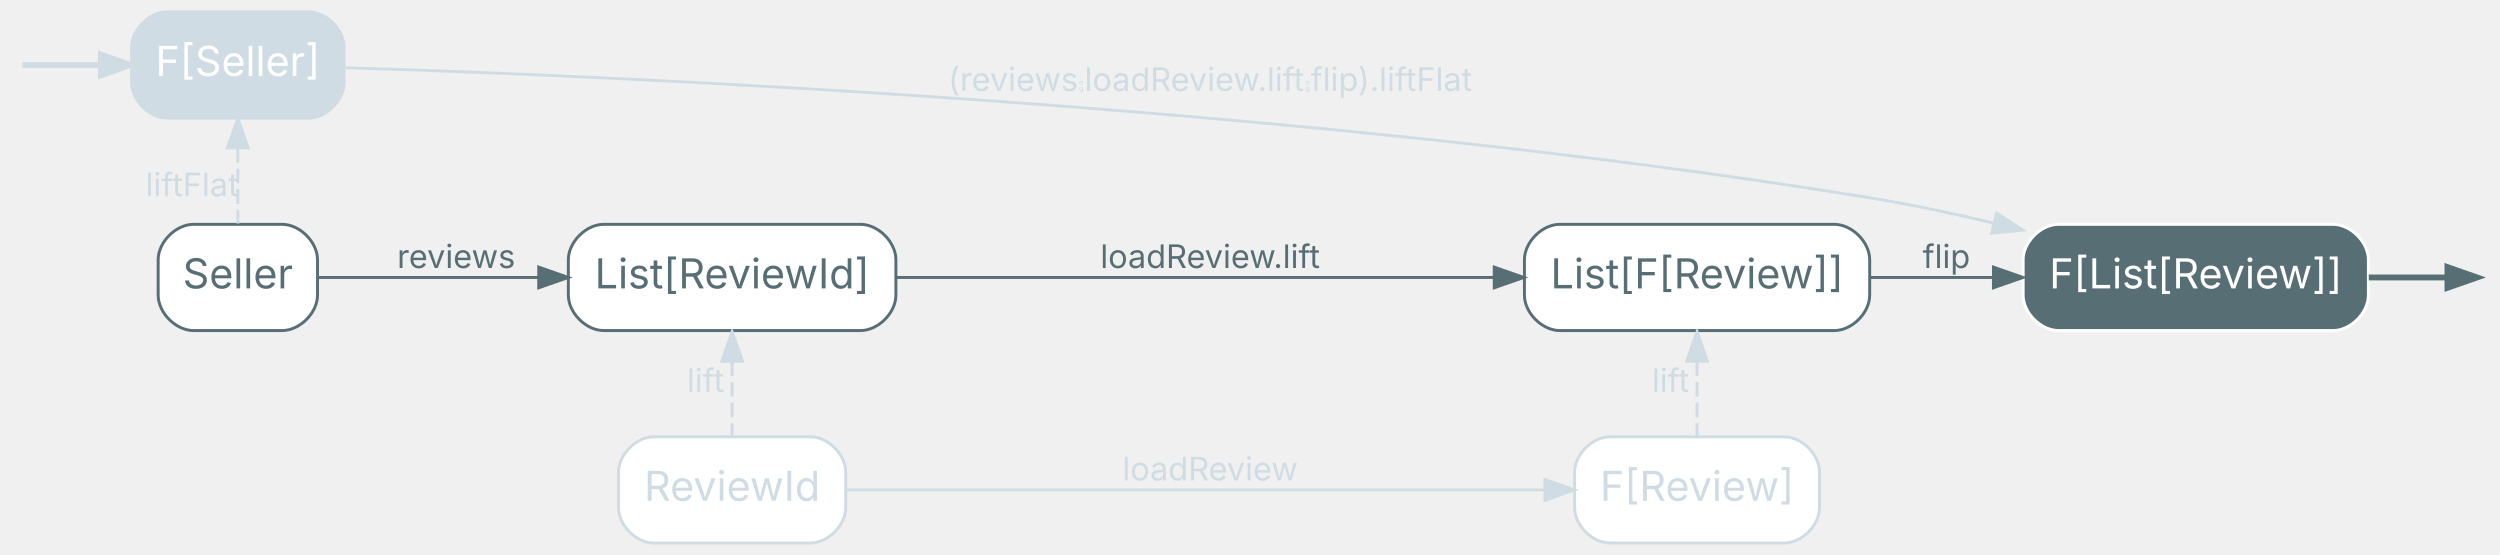
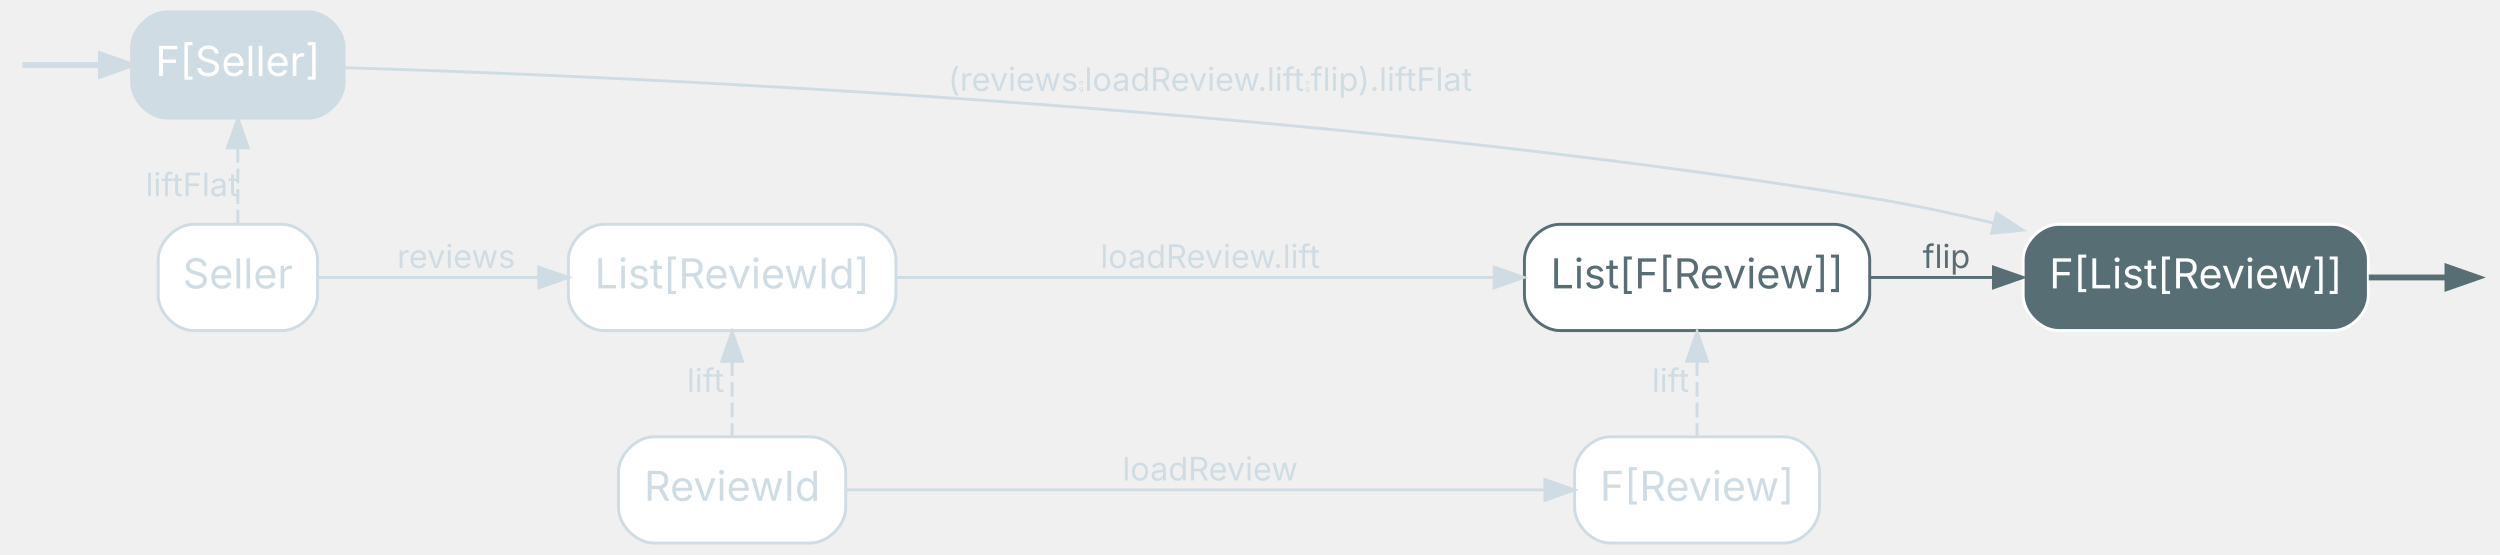
<svg xmlns="http://www.w3.org/2000/svg" width="847pt" height="188pt" viewBox="0.00 0.00 847.20 188.00">
  <g id="graph0" class="graph" transform="scale(1 1) rotate(0) translate(4 184)">
    <g id="node3" class="node start,disabled">
      <path fill="#d0dce3" stroke="#d0dce3" d="M100.6,-180C100.6,-180 52.6,-180 52.6,-180 46.6,-180 40.6,-174 40.6,-168 40.6,-168 40.6,-156 40.6,-156 40.6,-150 46.6,-144 52.6,-144 52.6,-144 100.6,-144 100.6,-144 106.6,-144 112.6,-150 112.6,-156 112.6,-156 112.6,-168 112.6,-168 112.6,-174 106.6,-180 100.6,-180" />
      <text text-anchor="middle" x="76.6" y="-158.3" font-family="Inter,Arial" font-size="14.00" fill="#ffffff">F[Seller]</text>
    </g>
    <g id="edge4" class="edge start,disabled">
      <path fill="none" stroke="#d0dce3" stroke-width="2" d="M3.62,-162C6.63,-162 17.55,-162 30.01,-162" />
      <polygon fill="#d0dce3" stroke="#d0dce3" stroke-width="2" points="30.21,-165.5 40.21,-162 30.21,-158.5 30.21,-165.5" />
    </g>
-     <g id="node4" class="node">
-       <path fill="#ffffff" stroke="#586e75" d="M91.6,-108C91.6,-108 61.6,-108 61.6,-108 55.6,-108 49.6,-102 49.6,-96 49.6,-96 49.6,-84 49.6,-84 49.6,-78 55.6,-72 61.6,-72 61.6,-72 91.6,-72 91.6,-72 97.6,-72 103.6,-78 103.6,-84 103.6,-84 103.6,-96 103.6,-96 103.6,-102 97.6,-108 91.6,-108" />
-       <text text-anchor="middle" x="76.6" y="-86.3" font-family="Inter,Arial" font-size="14.00" fill="#586e75">Seller</text>
+     <g id="node4" class="node disabled">
+       <path fill="#ffffff" stroke="#d0dce3" d="M91.6,-108C91.6,-108 61.6,-108 61.6,-108 55.6,-108 49.6,-102 49.6,-96 49.6,-96 49.6,-84 49.6,-84 49.6,-78 55.6,-72 61.6,-72 61.6,-72 91.6,-72 91.6,-72 97.6,-72 103.6,-78 103.6,-84 103.6,-84 103.6,-96 103.6,-96 103.6,-102 97.6,-108 91.6,-108" />
+       <text text-anchor="middle" x="76.6" y="-86.3" font-family="Inter,Arial" font-size="14.00" fill="#d0dce3">Seller</text>
    </g>
    <g id="edge1" class="edge lift,disabled">
      <path fill="none" stroke="#d0dce3" stroke-dasharray="5,2" d="M76.6,-133.92C76.6,-125.37 76.6,-116.83 76.6,-108.28" />
      <polygon fill="#d0dce3" stroke="#d0dce3" points="73.1,-133.95 76.6,-143.95 80.1,-133.95 73.1,-133.95" />
      <text text-anchor="middle" x="61.1" y="-117.51" font-family="Inter,Arial" font-size="11.00" fill="#d0dce3">liftFlat</text>
    </g>
    <g id="node7" class="node goal">
      <path fill="#586e75" stroke="#ffffff" d="M786.6,-108C786.6,-108 693.6,-108 693.6,-108 687.6,-108 681.6,-102 681.6,-96 681.6,-96 681.6,-84 681.6,-84 681.6,-78 687.6,-72 693.6,-72 693.6,-72 786.6,-72 786.6,-72 792.6,-72 798.6,-78 798.6,-84 798.6,-84 798.6,-96 798.6,-96 798.6,-102 792.6,-108 786.6,-108" />
      <text text-anchor="middle" x="740.1" y="-86.3" font-family="Inter,Arial" font-size="14.00" fill="#ffffff">F[List[Review]]</text>
    </g>
    <g id="edge10" class="edge disabled">
      <path fill="none" stroke="#d0dce3" d="M112.71,-161.09C200.43,-158.39 436.01,-148.55 629.6,-117 643.28,-114.77 657.78,-111.71 671.58,-108.44" />
      <polygon fill="#d0dce3" stroke="#d0dce3" points="672.6,-111.8 681.49,-106.04 670.95,-105 672.6,-111.8" />
      <text text-anchor="middle" x="406.1" y="-153.2" font-family="Inter,Arial" font-size="11.00" fill="#d0dce3">(reviews⨾loadReview.lift⨾flip).liftFlat</text>
    </g>
-     <g id="node5" class="node">
-       <path fill="#ffffff" stroke="#586e75" d="M287.6,-108C287.6,-108 200.6,-108 200.6,-108 194.6,-108 188.6,-102 188.6,-96 188.6,-96 188.6,-84 188.6,-84 188.6,-78 194.6,-72 200.6,-72 200.6,-72 287.6,-72 287.6,-72 293.6,-72 299.6,-78 299.6,-84 299.6,-84 299.6,-96 299.6,-96 299.6,-102 293.6,-108 287.6,-108" />
-       <text text-anchor="middle" x="244.1" y="-86.3" font-family="Inter,Arial" font-size="14.00" fill="#586e75">List[ReviewId]</text>
+     <g id="node5" class="node disabled">
+       <path fill="#ffffff" stroke="#d0dce3" d="M287.6,-108C287.6,-108 200.6,-108 200.6,-108 194.6,-108 188.6,-102 188.6,-96 188.6,-96 188.6,-84 188.6,-84 188.6,-78 194.6,-72 200.6,-72 200.6,-72 287.6,-72 287.6,-72 293.6,-72 299.6,-78 299.6,-84 299.6,-84 299.6,-96 299.6,-96 299.6,-102 293.6,-108 287.6,-108" />
+       <text text-anchor="middle" x="244.1" y="-86.3" font-family="Inter,Arial" font-size="14.00" fill="#d0dce3">List[ReviewId]</text>
    </g>
-     <g id="edge7" class="edge">
-       <path fill="none" stroke="#586e75" d="M103.82,-90C123.86,-90 152.36,-90 178.37,-90" />
-       <polygon fill="#586e75" stroke="#586e75" points="178.57,-93.5 188.57,-90 178.57,-86.5 178.57,-93.5" />
-       <text text-anchor="middle" x="150.6" y="-93.2" font-family="Inter,Arial" font-size="11.00" fill="#586e75">reviews</text>
+     <g id="edge7" class="edge disabled">
+       <path fill="none" stroke="#d0dce3" d="M103.82,-90C123.86,-90 152.36,-90 178.37,-90" />
+       <polygon fill="#d0dce3" stroke="#d0dce3" points="178.57,-93.5 188.57,-90 178.57,-86.5 178.57,-93.5" />
+       <text text-anchor="middle" x="150.6" y="-93.2" font-family="Inter,Arial" font-size="11.00" fill="#d0dce3">reviews</text>
    </g>
    <g id="node6" class="node">
      <path fill="#ffffff" stroke="#586e75" d="M617.6,-108C617.6,-108 524.6,-108 524.6,-108 518.6,-108 512.6,-102 512.6,-96 512.6,-96 512.6,-84 512.6,-84 512.6,-78 518.6,-72 524.6,-72 524.6,-72 617.6,-72 617.6,-72 623.6,-72 629.6,-78 629.6,-84 629.6,-84 629.6,-96 629.6,-96 629.6,-102 623.6,-108 617.6,-108" />
      <text text-anchor="middle" x="571.1" y="-86.3" font-family="Inter,Arial" font-size="14.00" fill="#586e75">List[F[Review]]</text>
    </g>
-     <g id="edge8" class="edge">
-       <path fill="none" stroke="#586e75" d="M299.86,-90C355.61,-90 442.15,-90 502.22,-90" />
-       <polygon fill="#586e75" stroke="#586e75" points="502.37,-93.5 512.37,-90 502.37,-86.5 502.37,-93.5" />
-       <text text-anchor="middle" x="406.1" y="-93.2" font-family="Inter,Arial" font-size="11.00" fill="#586e75">loadReview.lift</text>
+     <g id="edge8" class="edge disabled">
+       <path fill="none" stroke="#d0dce3" d="M299.86,-90C355.61,-90 442.15,-90 502.22,-90" />
+       <polygon fill="#d0dce3" stroke="#d0dce3" points="502.37,-93.5 512.37,-90 502.37,-86.5 502.37,-93.5" />
+       <text text-anchor="middle" x="406.1" y="-93.2" font-family="Inter,Arial" font-size="11.00" fill="#d0dce3">loadReview.lift</text>
    </g>
    <g id="node8" class="node disabled">
      <path fill="#ffffff" stroke="#d0dce3" d="M270.6,-36C270.6,-36 217.6,-36 217.6,-36 211.6,-36 205.6,-30 205.6,-24 205.6,-24 205.6,-12 205.6,-12 205.6,-6 211.6,0 217.6,0 217.6,0 270.6,0 270.6,0 276.6,0 282.6,-6 282.6,-12 282.6,-12 282.6,-24 282.6,-24 282.6,-30 276.6,-36 270.6,-36" />
      <text text-anchor="middle" x="244.1" y="-14.3" font-family="Inter,Arial" font-size="14.00" fill="#d0dce3">ReviewId</text>
    </g>
    <g id="edge2" class="edge lift,disabled">
      <path fill="none" stroke="#d0dce3" stroke-dasharray="5,2" d="M244.1,-61.58C244.1,-53.03 244.1,-43.87 244.1,-36.17" />
      <polygon fill="#d0dce3" stroke="#d0dce3" points="240.6,-61.59 244.1,-71.59 247.6,-61.59 240.6,-61.59" />
      <text text-anchor="middle" x="235.1" y="-51.2" font-family="Inter,Arial" font-size="11.00" fill="#d0dce3">lift</text>
    </g>
    <g id="edge9" class="edge">
      <path fill="none" stroke="#586e75" d="M630.04,-90C643.33,-90 657.57,-90 671.23,-90" />
      <polygon fill="#586e75" stroke="#586e75" points="671.55,-93.5 681.54,-90 671.54,-86.5 671.55,-93.5" />
      <text text-anchor="middle" x="655.6" y="-93.2" font-family="Inter,Arial" font-size="11.00" fill="#586e75">flip</text>
    </g>
    <g id="node9" class="node disabled">
      <path fill="#ffffff" stroke="#d0dce3" d="M600.6,-36C600.6,-36 541.6,-36 541.6,-36 535.6,-36 529.6,-30 529.6,-24 529.6,-24 529.6,-12 529.6,-12 529.6,-6 535.6,0 541.6,0 541.6,0 600.6,0 600.6,0 606.6,0 612.6,-6 612.6,-12 612.6,-12 612.6,-24 612.6,-24 612.6,-30 606.6,-36 600.6,-36" />
      <text text-anchor="middle" x="571.1" y="-14.3" font-family="Inter,Arial" font-size="14.00" fill="#d0dce3">F[Review]</text>
    </g>
    <g id="edge3" class="edge lift,disabled">
      <path fill="none" stroke="#d0dce3" stroke-dasharray="5,2" d="M571.1,-61.58C571.1,-53.03 571.1,-43.87 571.1,-36.17" />
      <polygon fill="#d0dce3" stroke="#d0dce3" points="567.6,-61.59 571.1,-71.59 574.6,-61.59 567.6,-61.59" />
      <text text-anchor="middle" x="562.1" y="-51.2" font-family="Inter,Arial" font-size="11.00" fill="#d0dce3">lift</text>
    </g>
    <g id="edge5" class="edge goal">
      <path fill="none" stroke="#586e75" stroke-width="2" d="M798.73,-90C808.84,-90 818.32,-90 825.24,-90" />
      <polygon fill="#586e75" stroke="#586e75" stroke-width="2" points="825.4,-93.5 835.4,-90 825.4,-86.5 825.4,-93.5" />
    </g>
    <g id="edge6" class="edge disabled">
      <path fill="none" stroke="#d0dce3" d="M282.7,-18C341.15,-18 453.87,-18 519.43,-18" />
      <polygon fill="#d0dce3" stroke="#d0dce3" points="519.54,-21.5 529.54,-18 519.54,-14.5 519.54,-21.5" />
      <text text-anchor="middle" x="406.1" y="-21.2" font-family="Inter,Arial" font-size="11.00" fill="#d0dce3">loadReview</text>
    </g>
  </g>
</svg>
